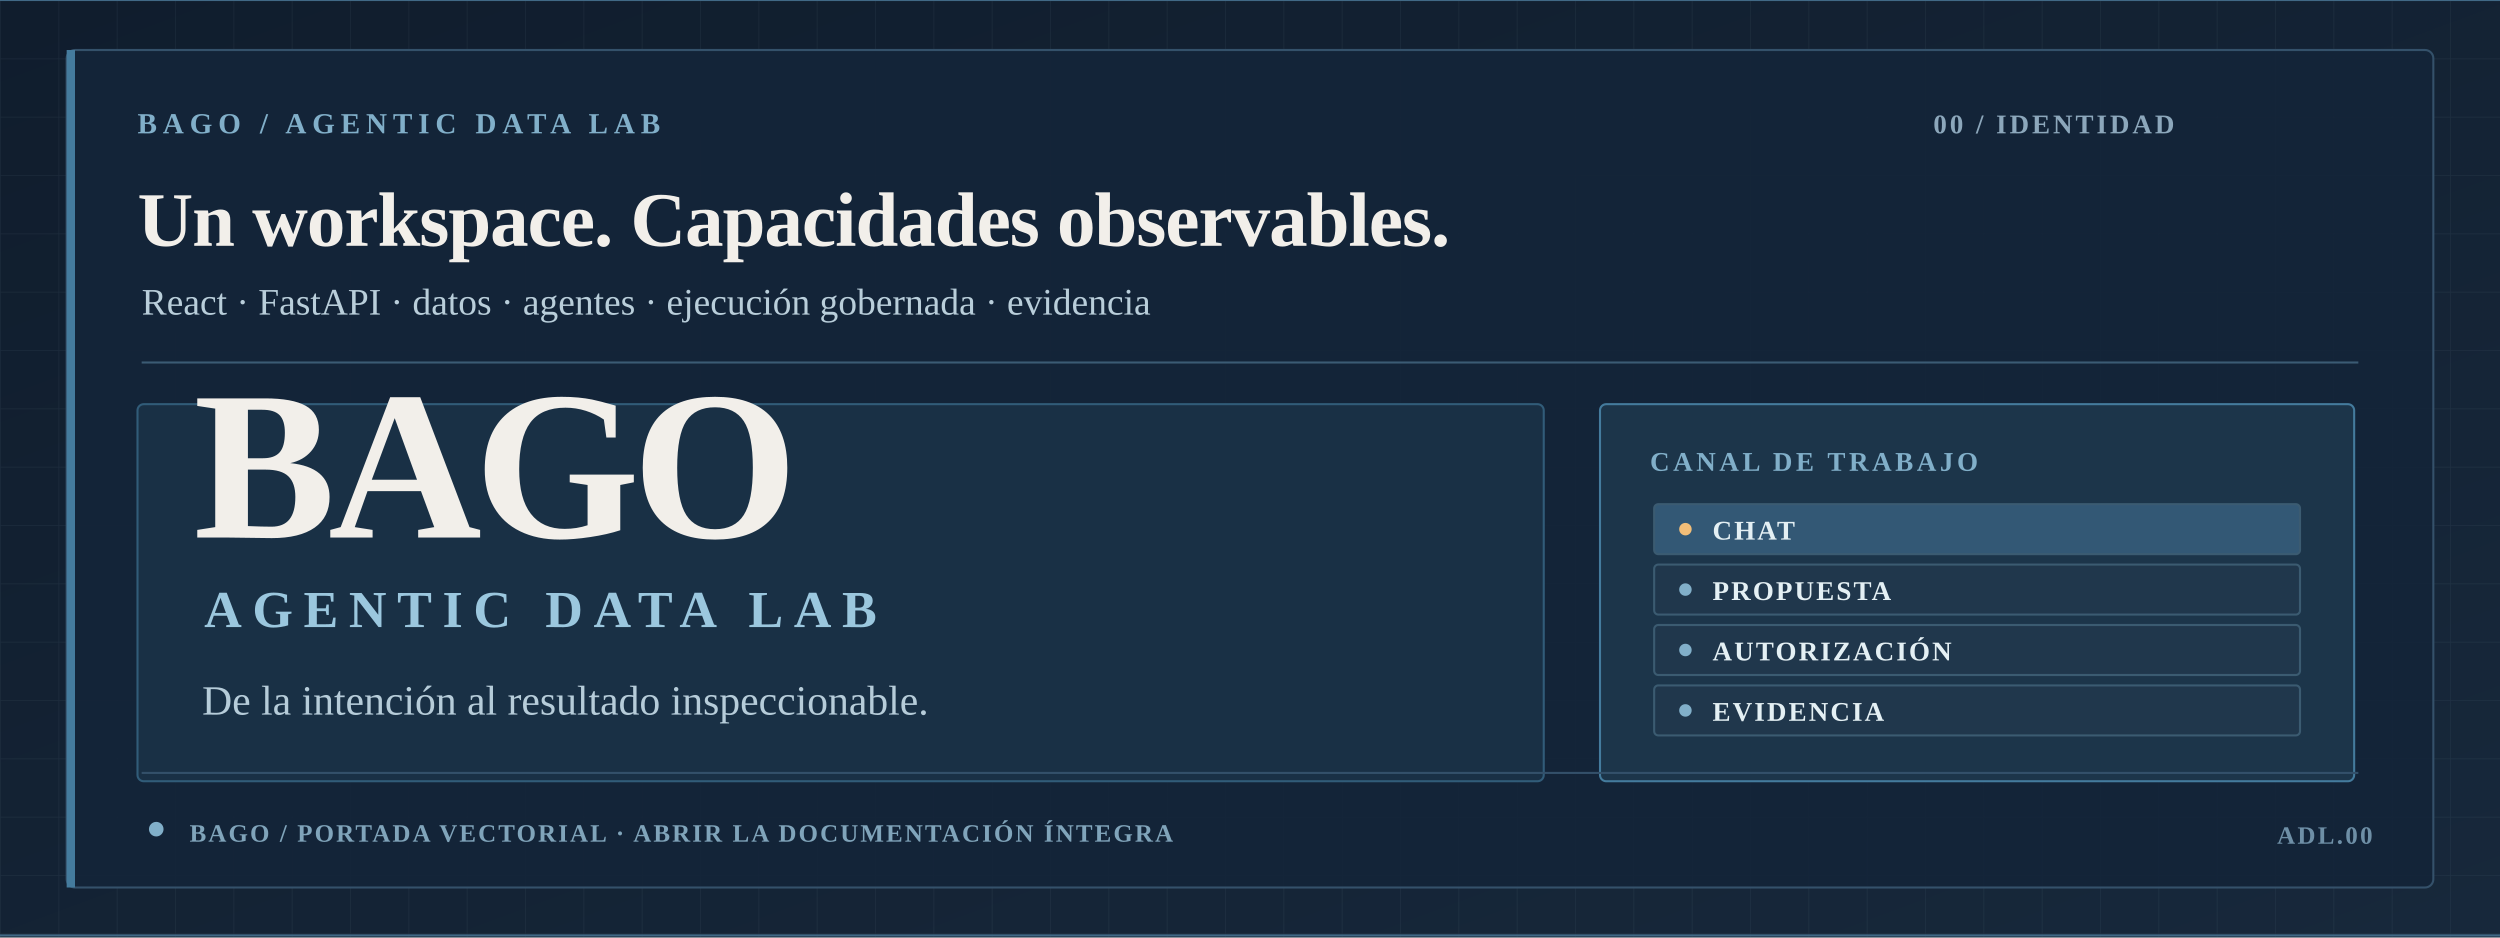
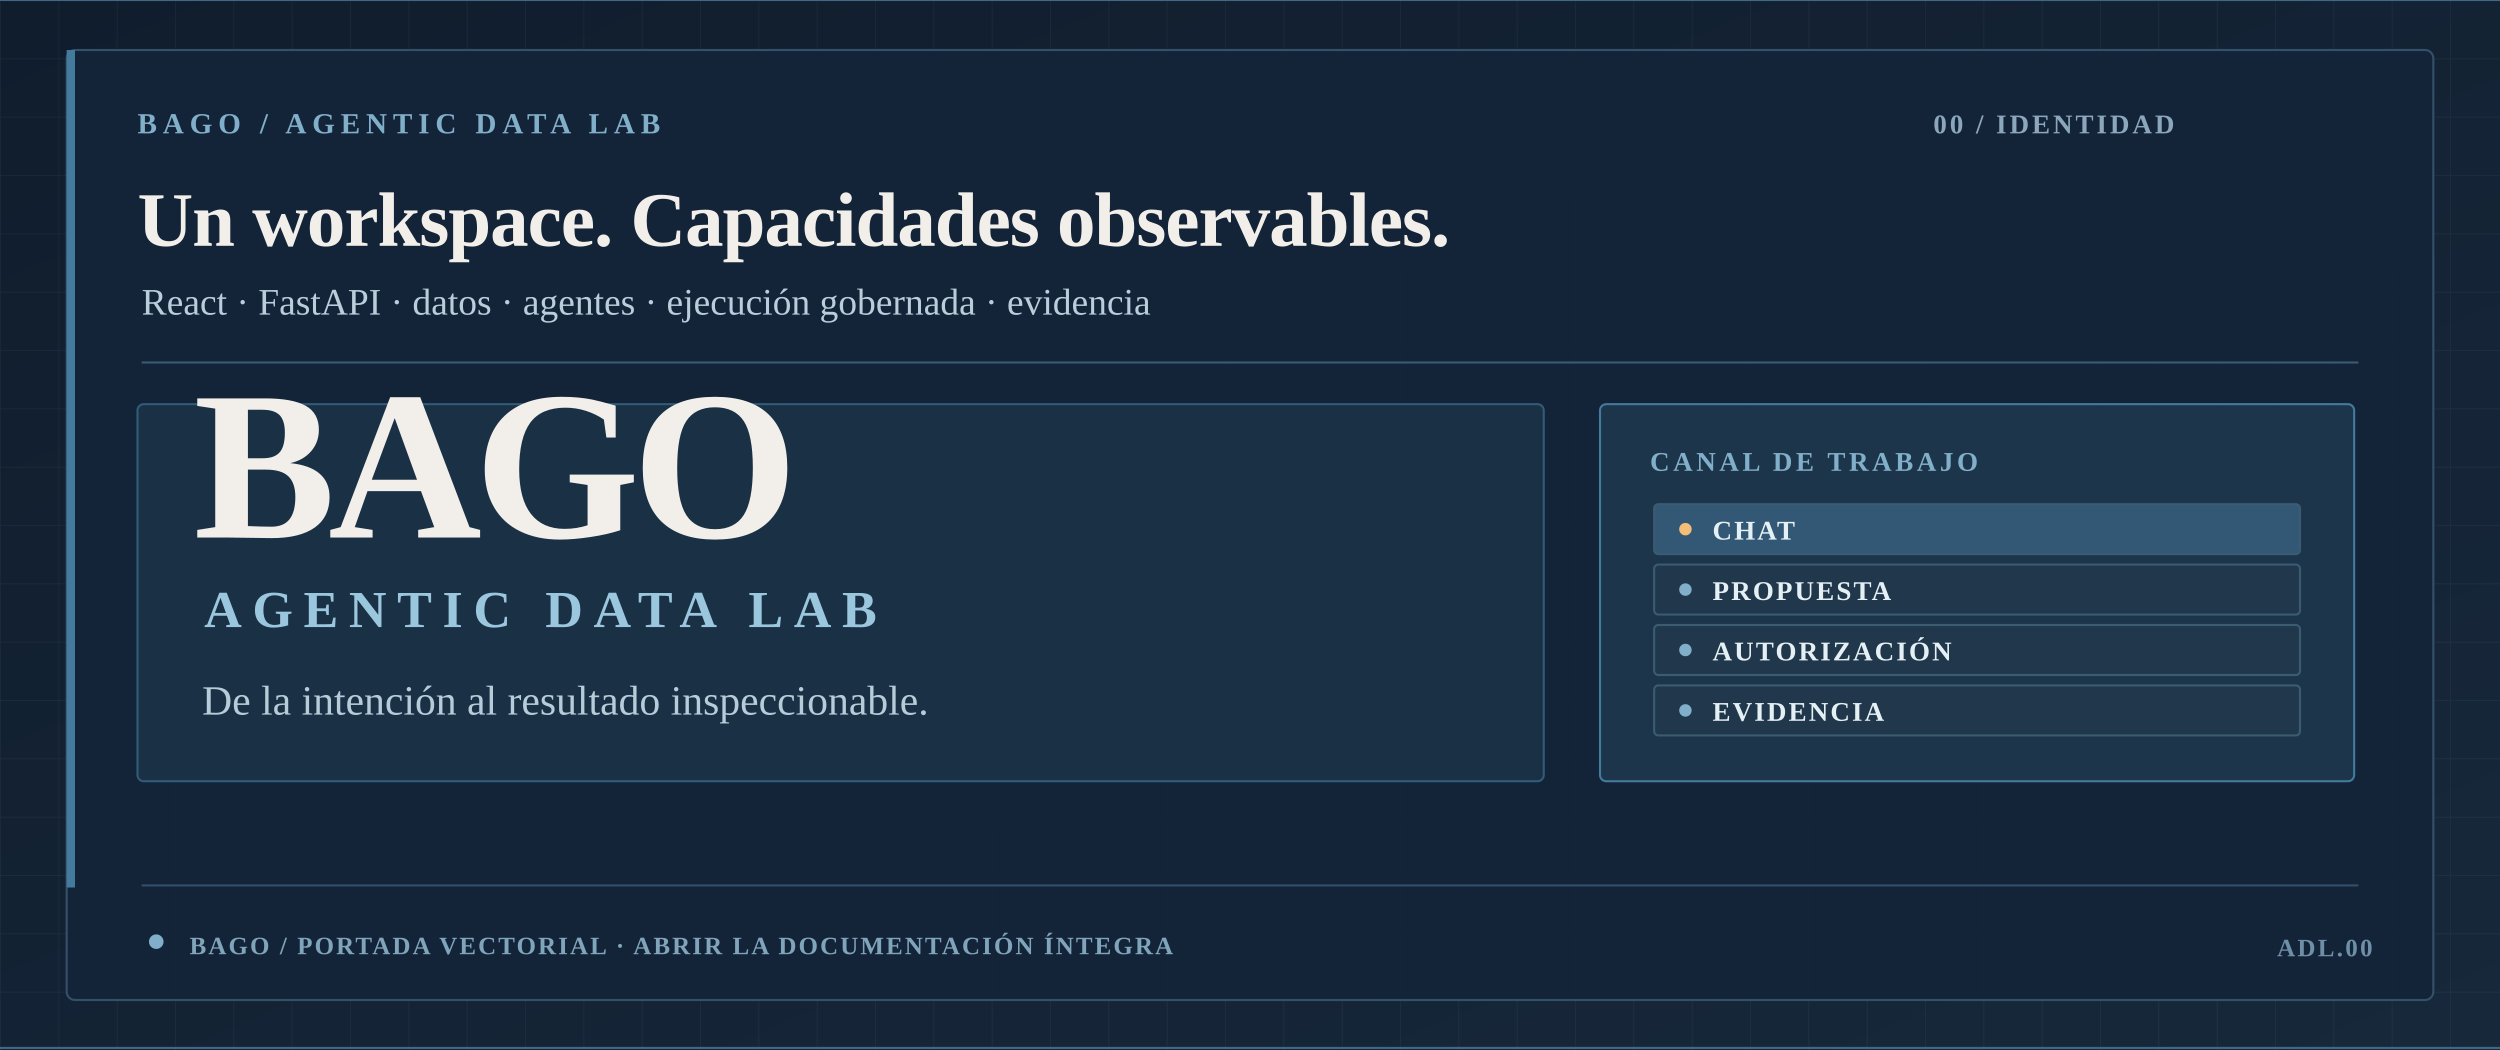
- <svg xmlns="http://www.w3.org/2000/svg" width="1200" height="450" viewBox="0 0 1200 450" role="img" aria-labelledby="ttl des">
+ <svg xmlns="http://www.w3.org/2000/svg" width="1200" height="504" viewBox="0 0 1200 504" role="img" aria-labelledby="ttl des">
  <defs>
    <linearGradient id="bg" x1="0" x2="1" y1="0" y2="1">
      <stop stop-color="#101d2d" />
      <stop offset="1" stop-color="#17283b" />
    </linearGradient>
    <pattern id="micro" width="28" height="28" patternUnits="userSpaceOnUse">
      <path d="M28 0H0V28" fill="none" stroke="#7C9CB3" stroke-opacity=".10" stroke-width=".7" />
    </pattern>
  </defs>
-   <rect width="1200" height="450" fill="url(#bg)" />
-   <rect width="1200" height="450" fill="url(#micro)" />
-   <path d="M0 0H1200M0 449H1200" stroke="#416986" stroke-width="1" />
-   <rect x="32" y="24" width="1136" height="402" rx="4" fill="#142539" fill-opacity=".94" stroke="#34516A" />
+   <rect width="1200" height="504" fill="url(#bg)" />
+   <rect width="1200" height="504" fill="url(#micro)" />
+   <path d="M0 0H1200M0 503H1200" stroke="#416986" stroke-width="1" />
+   <rect x="32" y="24" width="1136" height="456" rx="4" fill="#142539" fill-opacity=".94" stroke="#34516A" />
  <rect x="32" y="24" width="4" height="402" fill="#447B9D" />
  <text x="66" y="64" fill="#81AFC9" font-size="14" font-weight="750" letter-spacing="2.8">BAGO   /   AGENTIC DATA LAB</text>
  <text x="928" y="64" fill="#8CA7BB" font-size="13" font-weight="650" letter-spacing="1.4">00  /  IDENTIDAD</text>
  <text x="66" y="118" fill="#F2EFEA" font-size="37" font-weight="650" letter-spacing="-0.5">Un workspace. Capacidades observables.</text>
  <text x="68" y="151" fill="#B9CEDA" font-size="18" font-weight="400" letter-spacing="0">React · FastAPI · datos · agentes · ejecución gobernada · evidencia</text>
  <path d="M68 174L1132 174" stroke="#3B5B74" stroke-width="1" fill="none" />
  <rect x="66" y="194" width="675" height="181" rx="3" fill="#193045" stroke="#315C79" />
  <text x="93" y="258" fill="#F2EFEA" font-size="102" font-weight="800" letter-spacing="-3.5">BAGO</text>
  <text x="98" y="301" fill="#9BC7DE" font-size="25" font-weight="650" letter-spacing="5.1">AGENTIC DATA LAB</text>
  <text x="97" y="343" fill="#B6CCD9" font-size="20" font-weight="400" letter-spacing="0">De la intención al resultado inspeccionable.</text>
  <rect x="768" y="194" width="362" height="181" rx="3" fill="#1C354A" stroke="#447B9D" />
  <text x="792" y="226" fill="#81AFC9" font-size="13" font-weight="700" letter-spacing="1.7">CANAL DE TRABAJO</text>
  <rect x="794" y="242" width="310" height="24" rx="2" fill="#335875" stroke="#3B5B71" stroke-width="1" />
  <circle cx="809" cy="254" r="3" fill="#F3BE78" />
  <text x="822" y="259" fill="#E4F0F4" font-size="13" font-weight="650" letter-spacing="1">CHAT</text>
  <rect x="794" y="271" width="310" height="24" rx="2" fill="#20374C" stroke="#3B5B71" stroke-width="1" />
  <circle cx="809" cy="283" r="3" fill="#81AFC9" />
  <text x="822" y="288" fill="#E4F0F4" font-size="13" font-weight="650" letter-spacing="1">PROPUESTA</text>
  <rect x="794" y="300" width="310" height="24" rx="2" fill="#20374C" stroke="#3B5B71" stroke-width="1" />
  <circle cx="809" cy="312" r="3" fill="#81AFC9" />
  <text x="822" y="317" fill="#E4F0F4" font-size="13" font-weight="650" letter-spacing="1">AUTORIZACIÓN</text>
  <rect x="794" y="329" width="310" height="24" rx="2" fill="#20374C" stroke="#3B5B71" stroke-width="1" />
  <circle cx="809" cy="341" r="3" fill="#81AFC9" />
  <text x="822" y="346" fill="#E4F0F4" font-size="13" font-weight="650" letter-spacing="1">EVIDENCIA</text>
-   <path d="M68 371L1132 371" stroke="#33506A" stroke-width="1" fill="none" />
-   <circle cx="75" cy="398" r="3.5" fill="#81AFC9" />
-   <text x="91" y="404" fill="#80A4BA" font-size="12" font-weight="650" letter-spacing="1">BAGO / PORTADA VECTORIAL · ABRIR LA DOCUMENTACIÓN ÍNTEGRA</text>
-   <text x="1093" y="405" fill="#6E8FA6" font-size="12" font-weight="650" letter-spacing="1.1">ADL.00</text>
+   <path d="M68 425L1132 425" stroke="#33506A" stroke-width="1" fill="none" />
+   <circle cx="75" cy="452" r="3.5" fill="#81AFC9" />
+   <text x="91" y="458" fill="#80A4BA" font-size="12" font-weight="650" letter-spacing="1">BAGO / PORTADA VECTORIAL · ABRIR LA DOCUMENTACIÓN ÍNTEGRA</text>
+   <text x="1093" y="459" fill="#6E8FA6" font-size="12" font-weight="650" letter-spacing="1.1">ADL.00</text>
</svg>
